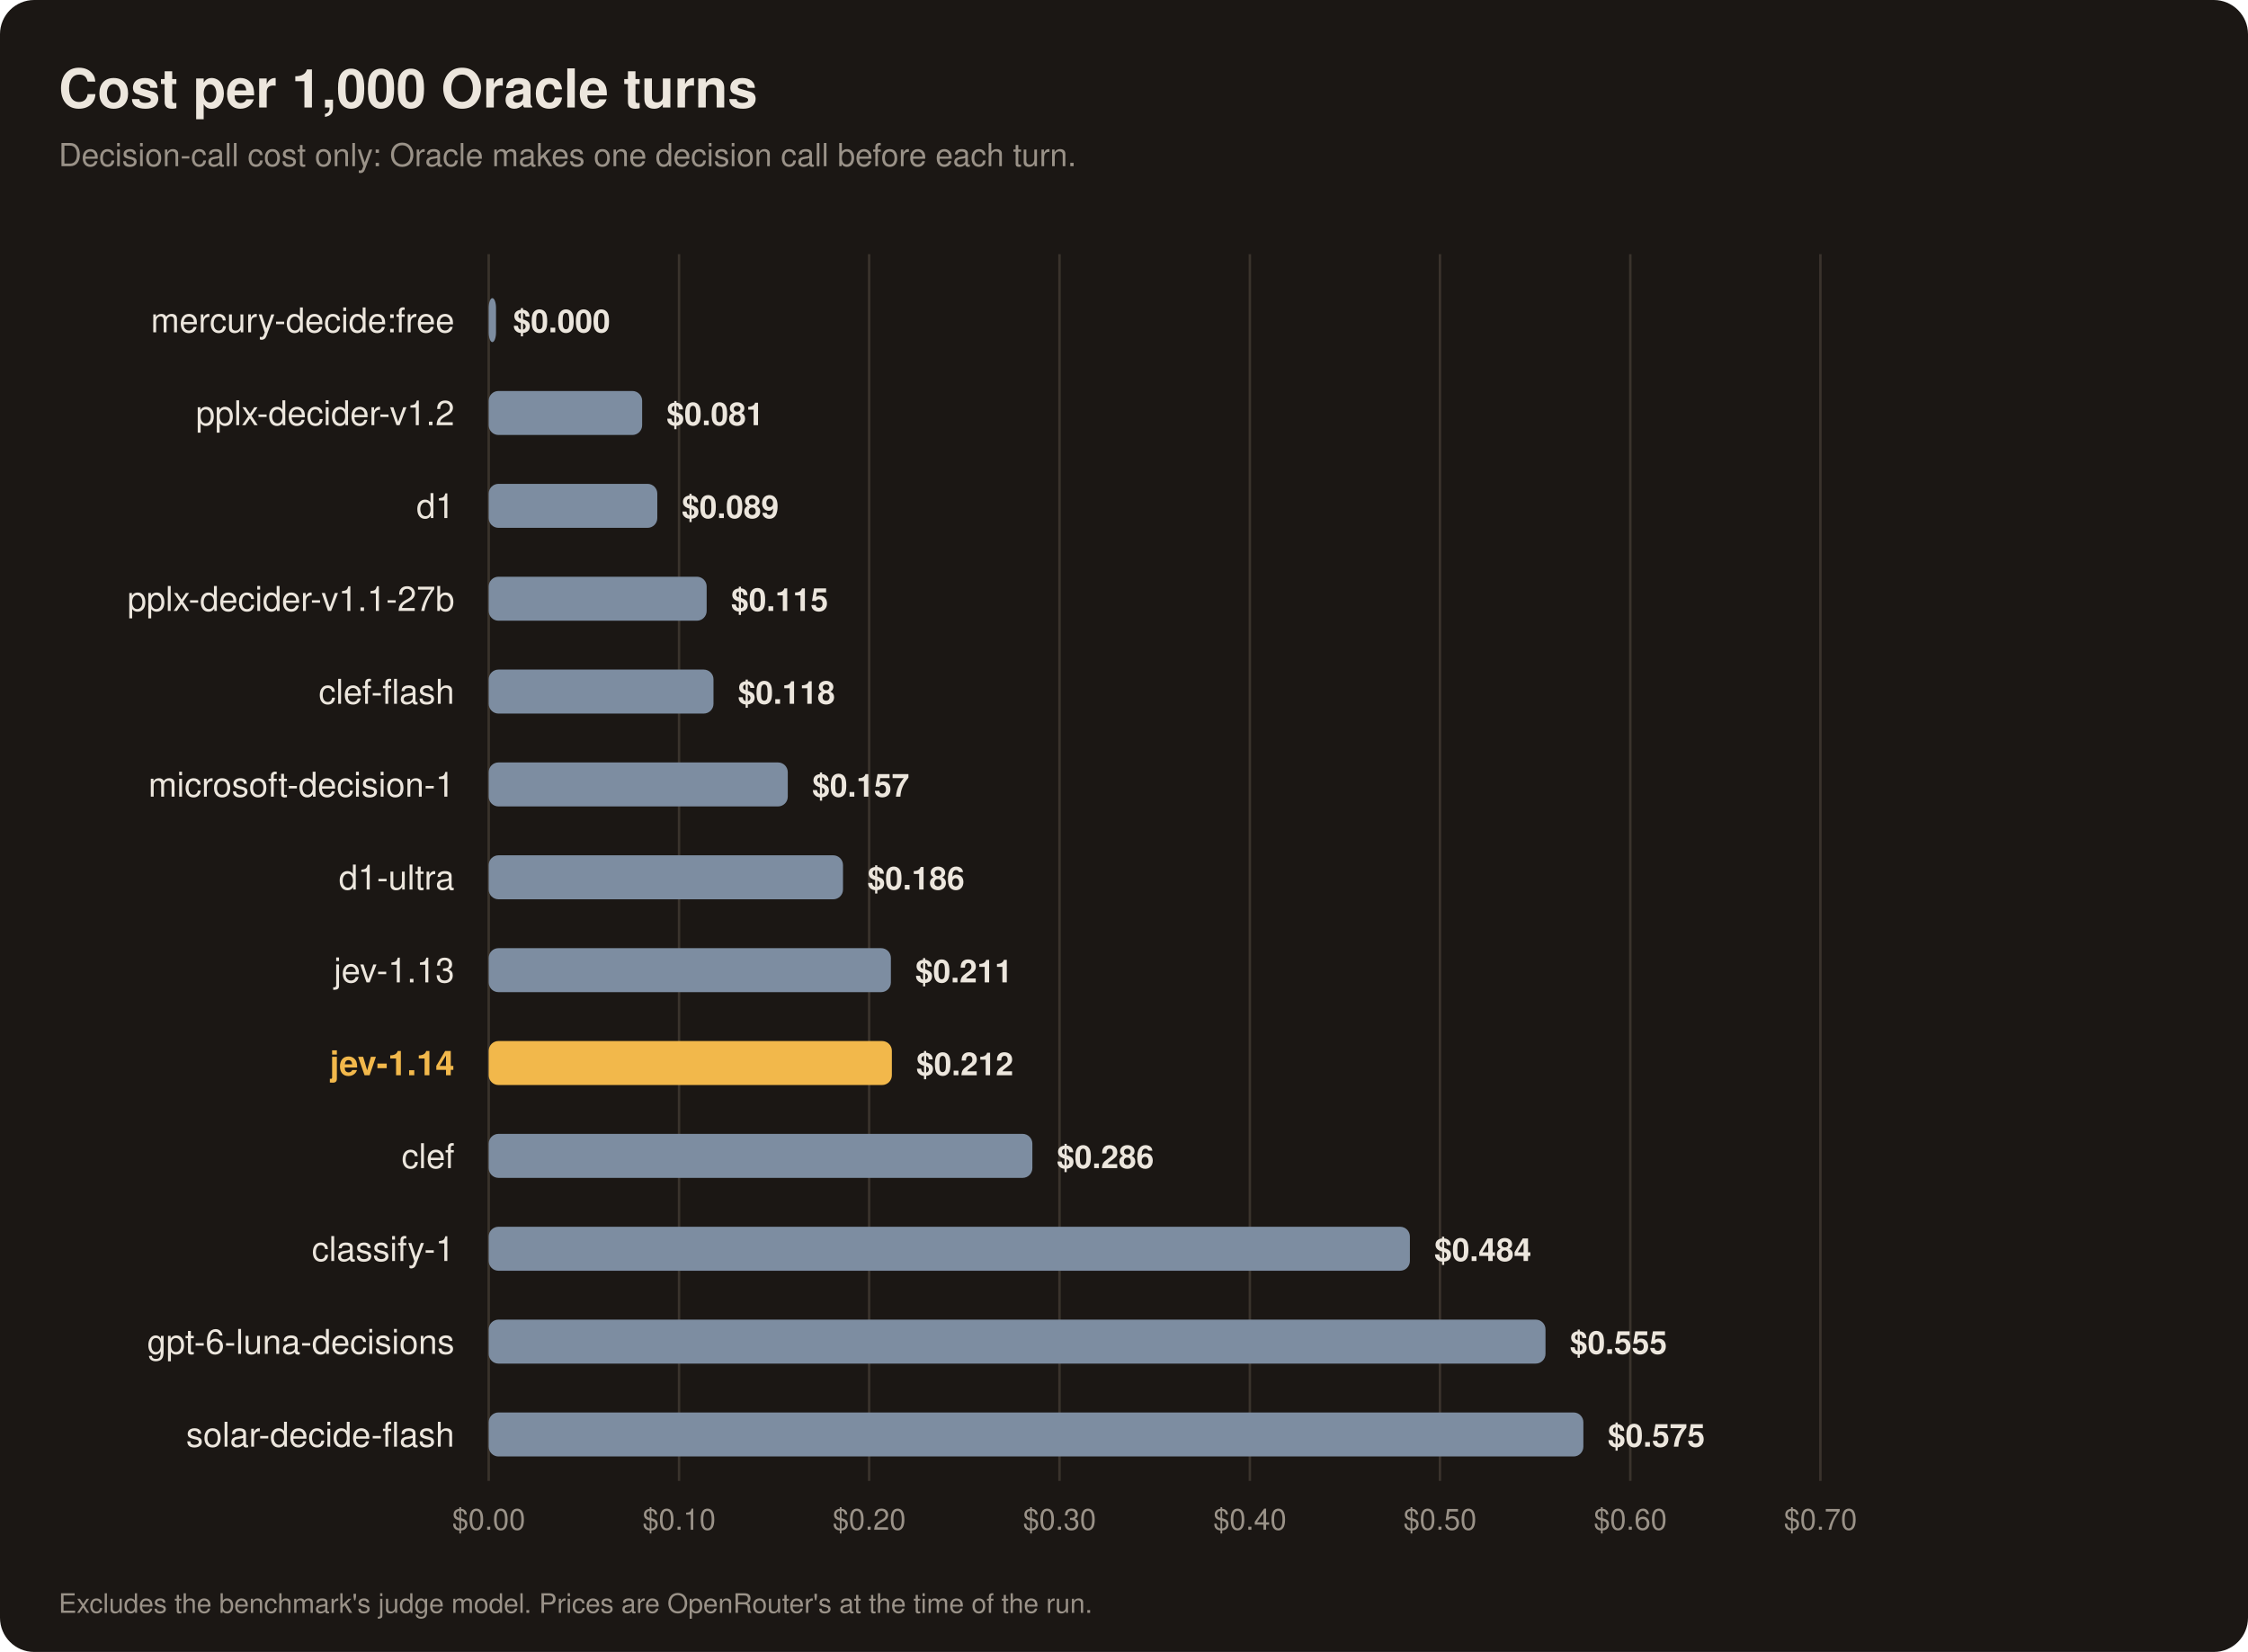
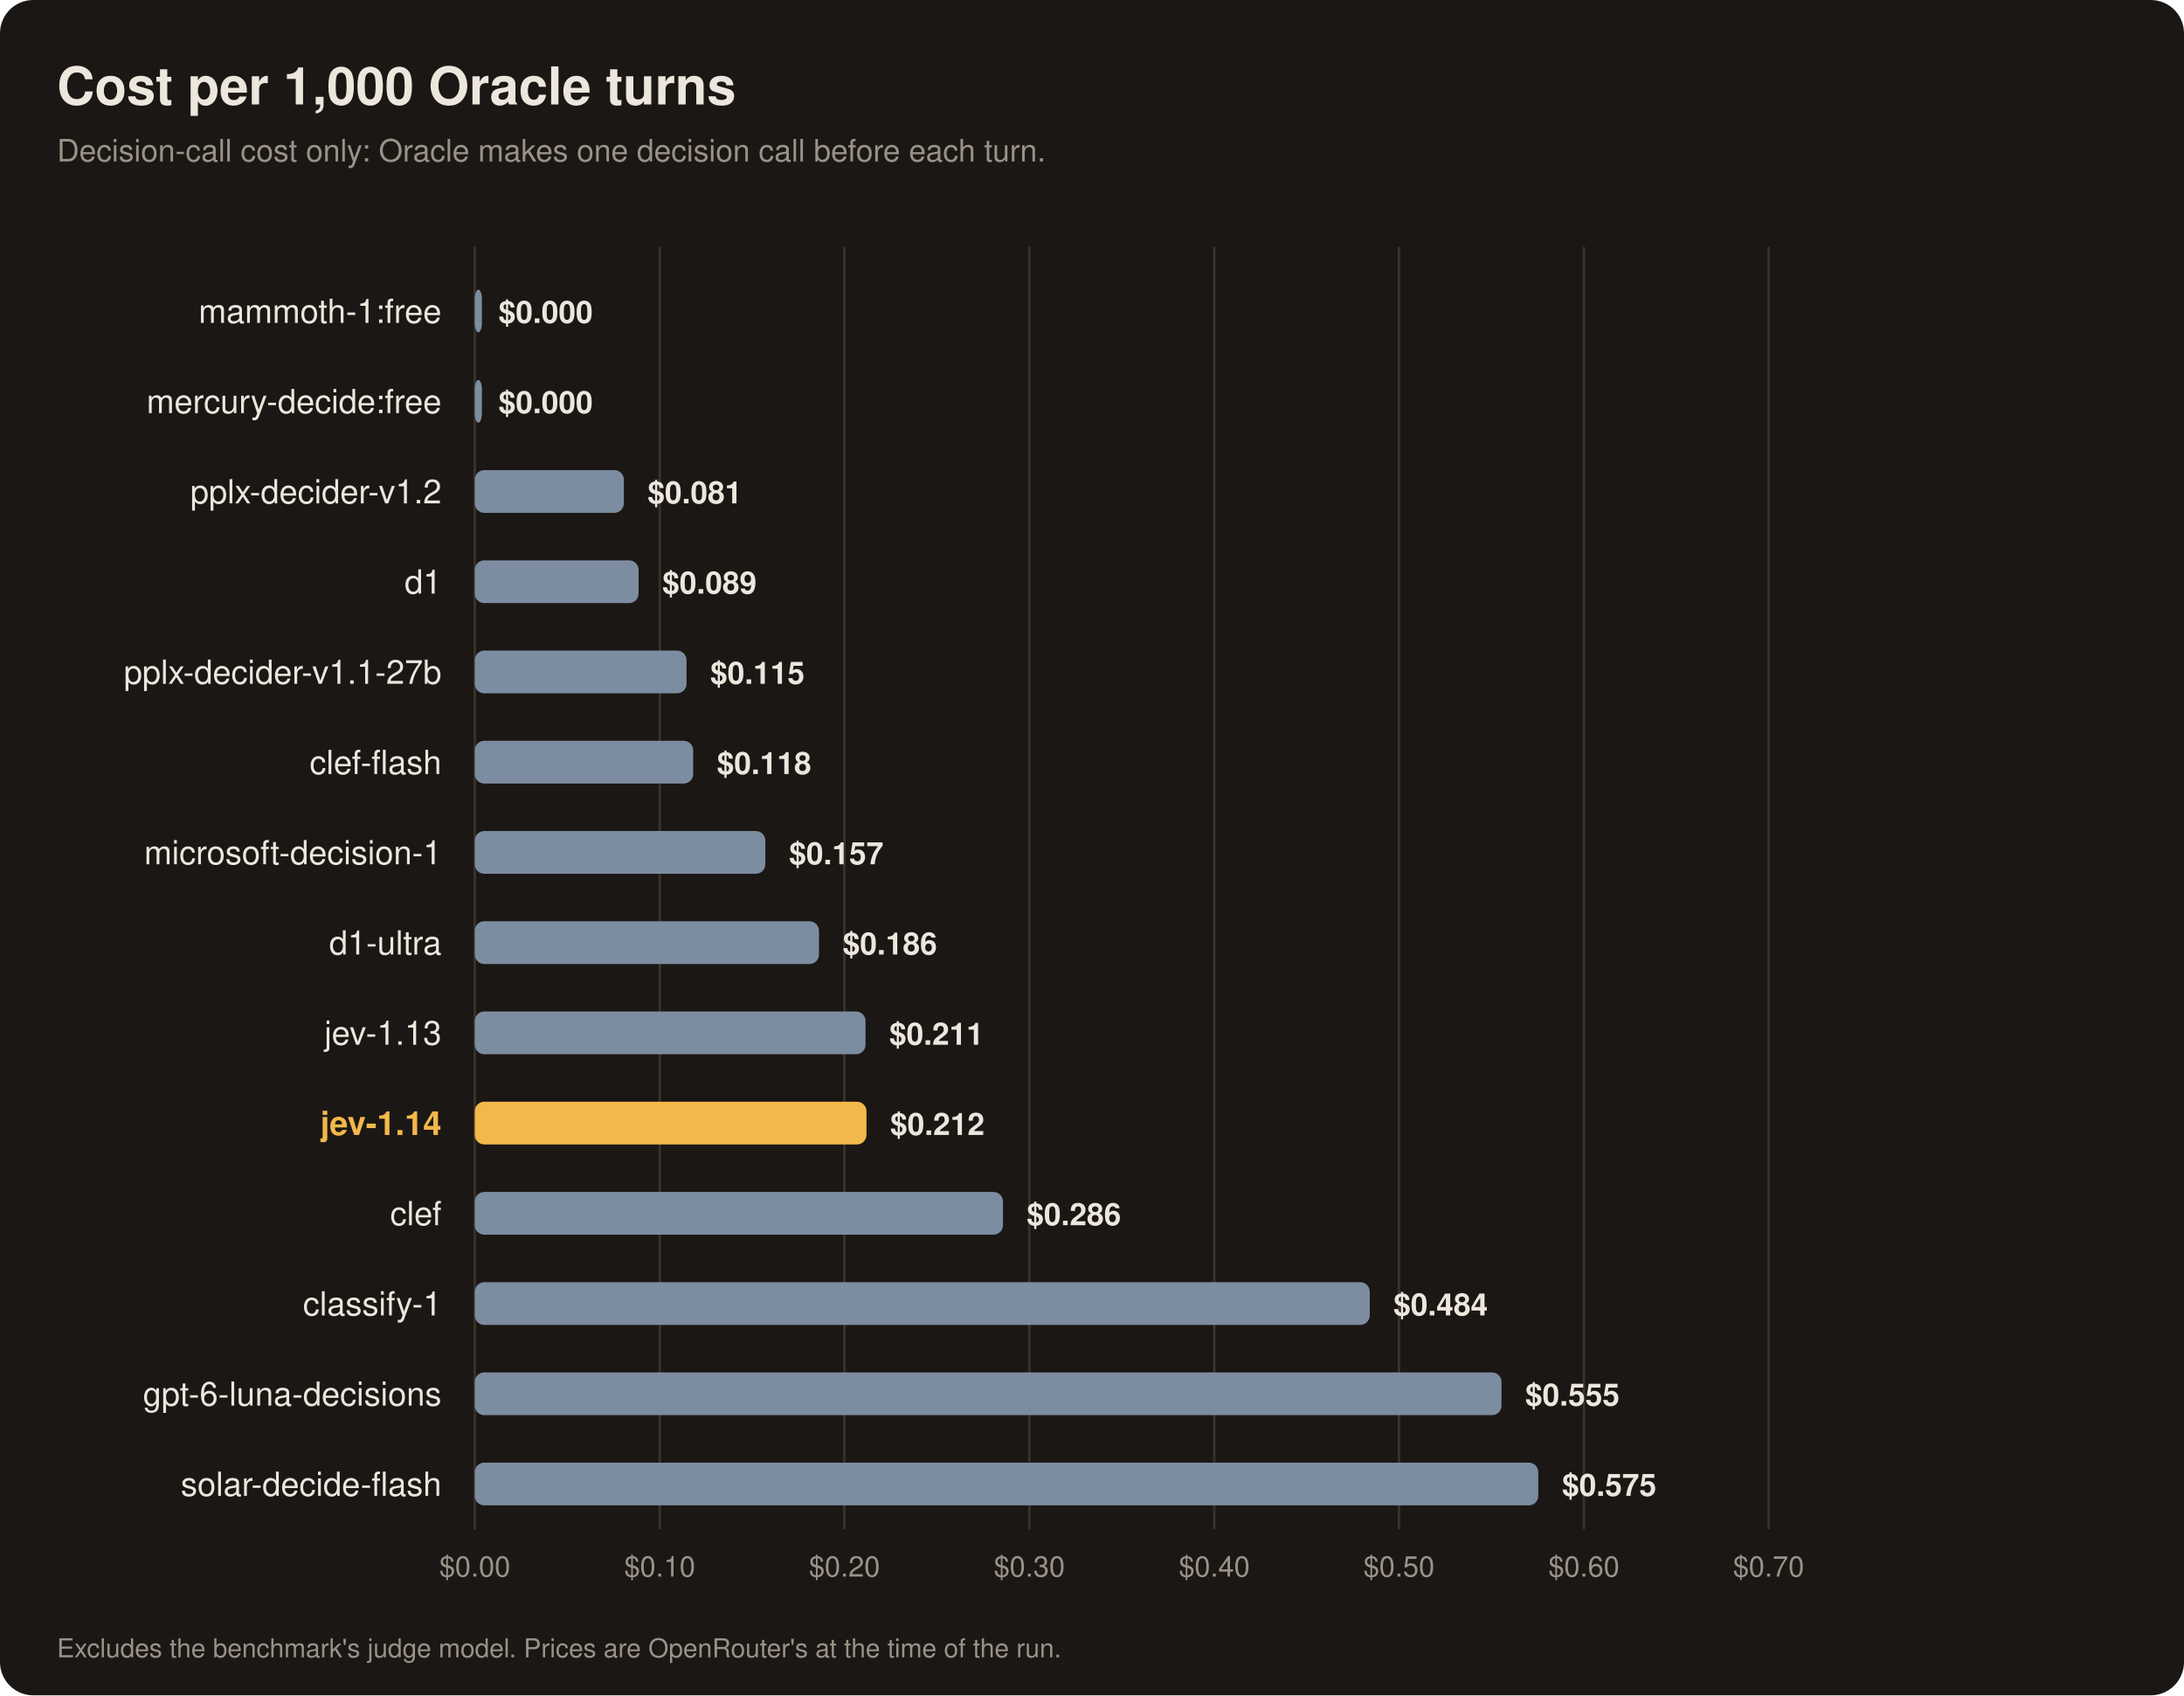
- <svg xmlns="http://www.w3.org/2000/svg" viewBox="0 0 920 676" width="920" role="img" aria-label="Cost per 1,000 Oracle turns" font-family="-apple-system,BlinkMacSystemFont,'Segoe UI',Helvetica,Arial,sans-serif">
-   <rect width="920" height="676" rx="14" fill="#1b1714" />
+ <svg xmlns="http://www.w3.org/2000/svg" viewBox="0 0 920 714" width="920" role="img" aria-label="Cost per 1,000 Oracle turns" font-family="-apple-system,BlinkMacSystemFont,'Segoe UI',Helvetica,Arial,sans-serif">
+   <rect width="920" height="714" rx="14" fill="#1b1714" />
  <text x="24.0" y="44.0" font-size="22" font-weight="700" fill="#ece6dd" text-anchor="start">Cost per 1,000 Oracle turns</text>
  <text x="24.0" y="68.0" font-size="13" font-weight="400" fill="#9a9288" text-anchor="start">Decision-call cost only: Oracle makes one decision call before each turn.</text>
-   <line x1="200.0" y1="104.0" x2="200.0" y2="606.0" stroke="#3a332c" stroke-width="1.0" />
-   <text x="200.0" y="626.0" font-size="12" font-weight="400" fill="#9a9288" text-anchor="middle">$0.00</text>
-   <line x1="277.9" y1="104.0" x2="277.9" y2="606.0" stroke="#3a332c" stroke-width="1.0" />
-   <text x="277.9" y="626.0" font-size="12" font-weight="400" fill="#9a9288" text-anchor="middle">$0.10</text>
-   <line x1="355.7" y1="104.0" x2="355.7" y2="606.0" stroke="#3a332c" stroke-width="1.0" />
-   <text x="355.7" y="626.0" font-size="12" font-weight="400" fill="#9a9288" text-anchor="middle">$0.20</text>
-   <line x1="433.6" y1="104.0" x2="433.6" y2="606.0" stroke="#3a332c" stroke-width="1.0" />
-   <text x="433.6" y="626.0" font-size="12" font-weight="400" fill="#9a9288" text-anchor="middle">$0.30</text>
-   <line x1="511.5" y1="104.0" x2="511.5" y2="606.0" stroke="#3a332c" stroke-width="1.0" />
-   <text x="511.5" y="626.0" font-size="12" font-weight="400" fill="#9a9288" text-anchor="middle">$0.40</text>
-   <line x1="589.3" y1="104.0" x2="589.3" y2="606.0" stroke="#3a332c" stroke-width="1.0" />
-   <text x="589.3" y="626.0" font-size="12" font-weight="400" fill="#9a9288" text-anchor="middle">$0.50</text>
-   <line x1="667.2" y1="104.0" x2="667.2" y2="606.0" stroke="#3a332c" stroke-width="1.0" />
-   <text x="667.2" y="626.0" font-size="12" font-weight="400" fill="#9a9288" text-anchor="middle">$0.60</text>
-   <line x1="745.0" y1="104.0" x2="745.0" y2="606.0" stroke="#3a332c" stroke-width="1.0" />
-   <text x="745.0" y="626.0" font-size="12" font-weight="400" fill="#9a9288" text-anchor="middle">$0.70</text>
-   <text x="186.0" y="136.0" font-size="14" font-weight="500" fill="#ece6dd" text-anchor="end">mercury-decide:free</text>
+   <line x1="200.0" y1="104.0" x2="200.0" y2="644.0" stroke="#3a332c" stroke-width="1.0" />
+   <text x="200.0" y="664.0" font-size="12" font-weight="400" fill="#9a9288" text-anchor="middle">$0.00</text>
+   <line x1="277.9" y1="104.0" x2="277.9" y2="644.0" stroke="#3a332c" stroke-width="1.0" />
+   <text x="277.9" y="664.0" font-size="12" font-weight="400" fill="#9a9288" text-anchor="middle">$0.10</text>
+   <line x1="355.7" y1="104.0" x2="355.7" y2="644.0" stroke="#3a332c" stroke-width="1.0" />
+   <text x="355.7" y="664.0" font-size="12" font-weight="400" fill="#9a9288" text-anchor="middle">$0.20</text>
+   <line x1="433.6" y1="104.0" x2="433.6" y2="644.0" stroke="#3a332c" stroke-width="1.0" />
+   <text x="433.6" y="664.0" font-size="12" font-weight="400" fill="#9a9288" text-anchor="middle">$0.30</text>
+   <line x1="511.5" y1="104.0" x2="511.5" y2="644.0" stroke="#3a332c" stroke-width="1.0" />
+   <text x="511.5" y="664.0" font-size="12" font-weight="400" fill="#9a9288" text-anchor="middle">$0.40</text>
+   <line x1="589.3" y1="104.0" x2="589.3" y2="644.0" stroke="#3a332c" stroke-width="1.0" />
+   <text x="589.3" y="664.0" font-size="12" font-weight="400" fill="#9a9288" text-anchor="middle">$0.50</text>
+   <line x1="667.2" y1="104.0" x2="667.2" y2="644.0" stroke="#3a332c" stroke-width="1.0" />
+   <text x="667.2" y="664.0" font-size="12" font-weight="400" fill="#9a9288" text-anchor="middle">$0.60</text>
+   <line x1="745.0" y1="104.0" x2="745.0" y2="644.0" stroke="#3a332c" stroke-width="1.0" />
+   <text x="745.0" y="664.0" font-size="12" font-weight="400" fill="#9a9288" text-anchor="middle">$0.70</text>
+   <text x="186.0" y="136.0" font-size="14" font-weight="500" fill="#ece6dd" text-anchor="end">mammoth-1:free</text>
  <rect x="200.0" y="122.0" width="3.0" height="18.0" rx="4.0" fill="#7d8da1" />
  <text x="210.0" y="136.0" font-size="13" font-weight="600" fill="#ece6dd" text-anchor="start">$0.000</text>
-   <text x="186.0" y="174.0" font-size="14" font-weight="500" fill="#ece6dd" text-anchor="end">pplx-decider-v1.2</text>
-   <rect x="200.0" y="160.0" width="62.8" height="18.0" rx="4.0" fill="#7d8da1" />
-   <text x="272.8" y="174.0" font-size="13" font-weight="600" fill="#ece6dd" text-anchor="start">$0.081</text>
-   <text x="186.0" y="212.0" font-size="14" font-weight="500" fill="#ece6dd" text-anchor="end">d1</text>
-   <rect x="200.0" y="198.0" width="69.0" height="18.0" rx="4.0" fill="#7d8da1" />
-   <text x="279.0" y="212.0" font-size="13" font-weight="600" fill="#ece6dd" text-anchor="start">$0.089</text>
-   <text x="186.0" y="250.0" font-size="14" font-weight="500" fill="#ece6dd" text-anchor="end">pplx-decider-v1.1-27b</text>
-   <rect x="200.0" y="236.0" width="89.2" height="18.0" rx="4.0" fill="#7d8da1" />
-   <text x="299.2" y="250.0" font-size="13" font-weight="600" fill="#ece6dd" text-anchor="start">$0.115</text>
-   <text x="186.0" y="288.0" font-size="14" font-weight="500" fill="#ece6dd" text-anchor="end">clef-flash</text>
-   <rect x="200.0" y="274.0" width="92.0" height="18.0" rx="4.0" fill="#7d8da1" />
-   <text x="302.0" y="288.0" font-size="13" font-weight="600" fill="#ece6dd" text-anchor="start">$0.118</text>
-   <text x="186.0" y="326.0" font-size="14" font-weight="500" fill="#ece6dd" text-anchor="end">microsoft-decision-1</text>
-   <rect x="200.0" y="312.0" width="122.4" height="18.0" rx="4.0" fill="#7d8da1" />
-   <text x="332.4" y="326.0" font-size="13" font-weight="600" fill="#ece6dd" text-anchor="start">$0.157</text>
-   <text x="186.0" y="364.0" font-size="14" font-weight="500" fill="#ece6dd" text-anchor="end">d1-ultra</text>
-   <rect x="200.0" y="350.0" width="145.0" height="18.0" rx="4.0" fill="#7d8da1" />
-   <text x="355.0" y="364.0" font-size="13" font-weight="600" fill="#ece6dd" text-anchor="start">$0.186</text>
-   <text x="186.0" y="402.0" font-size="14" font-weight="500" fill="#ece6dd" text-anchor="end">jev-1.13</text>
-   <rect x="200.0" y="388.0" width="164.6" height="18.0" rx="4.0" fill="#7d8da1" />
-   <text x="374.6" y="402.0" font-size="13" font-weight="600" fill="#ece6dd" text-anchor="start">$0.211</text>
-   <text x="186.0" y="440.0" font-size="14" font-weight="700" fill="#f2b84b" text-anchor="end">jev-1.14</text>
-   <rect x="200.0" y="426.0" width="165.0" height="18.0" rx="4.0" fill="#f2b84b" />
-   <text x="375.0" y="440.0" font-size="13" font-weight="600" fill="#ece6dd" text-anchor="start">$0.212</text>
-   <text x="186.0" y="478.0" font-size="14" font-weight="500" fill="#ece6dd" text-anchor="end">clef</text>
-   <rect x="200.0" y="464.0" width="222.5" height="18.0" rx="4.0" fill="#7d8da1" />
-   <text x="432.5" y="478.0" font-size="13" font-weight="600" fill="#ece6dd" text-anchor="start">$0.286</text>
-   <text x="186.0" y="516.0" font-size="14" font-weight="500" fill="#ece6dd" text-anchor="end">classify-1</text>
-   <rect x="200.0" y="502.0" width="377.0" height="18.0" rx="4.0" fill="#7d8da1" />
-   <text x="587.0" y="516.0" font-size="13" font-weight="600" fill="#ece6dd" text-anchor="start">$0.484</text>
-   <text x="186.0" y="554.0" font-size="14" font-weight="500" fill="#ece6dd" text-anchor="end">gpt-6-luna-decisions</text>
-   <rect x="200.0" y="540.0" width="432.5" height="18.0" rx="4.0" fill="#7d8da1" />
-   <text x="642.5" y="554.0" font-size="13" font-weight="600" fill="#ece6dd" text-anchor="start">$0.555</text>
-   <text x="186.0" y="592.0" font-size="14" font-weight="500" fill="#ece6dd" text-anchor="end">solar-decide-flash</text>
-   <rect x="200.0" y="578.0" width="448.0" height="18.0" rx="4.0" fill="#7d8da1" />
-   <text x="658.0" y="592.0" font-size="13" font-weight="600" fill="#ece6dd" text-anchor="start">$0.575</text>
-   <text x="24.0" y="660.0" font-size="11" font-weight="400" fill="#9a9288" text-anchor="start">Excludes the benchmark's judge model. Prices are OpenRouter's at the time of the run.</text>
+   <text x="186.0" y="174.0" font-size="14" font-weight="500" fill="#ece6dd" text-anchor="end">mercury-decide:free</text>
+   <rect x="200.0" y="160.0" width="3.0" height="18.0" rx="4.0" fill="#7d8da1" />
+   <text x="210.0" y="174.0" font-size="13" font-weight="600" fill="#ece6dd" text-anchor="start">$0.000</text>
+   <text x="186.0" y="212.0" font-size="14" font-weight="500" fill="#ece6dd" text-anchor="end">pplx-decider-v1.2</text>
+   <rect x="200.0" y="198.0" width="62.8" height="18.0" rx="4.0" fill="#7d8da1" />
+   <text x="272.8" y="212.0" font-size="13" font-weight="600" fill="#ece6dd" text-anchor="start">$0.081</text>
+   <text x="186.0" y="250.0" font-size="14" font-weight="500" fill="#ece6dd" text-anchor="end">d1</text>
+   <rect x="200.0" y="236.0" width="69.0" height="18.0" rx="4.0" fill="#7d8da1" />
+   <text x="279.0" y="250.0" font-size="13" font-weight="600" fill="#ece6dd" text-anchor="start">$0.089</text>
+   <text x="186.0" y="288.0" font-size="14" font-weight="500" fill="#ece6dd" text-anchor="end">pplx-decider-v1.1-27b</text>
+   <rect x="200.0" y="274.0" width="89.2" height="18.0" rx="4.0" fill="#7d8da1" />
+   <text x="299.2" y="288.0" font-size="13" font-weight="600" fill="#ece6dd" text-anchor="start">$0.115</text>
+   <text x="186.0" y="326.0" font-size="14" font-weight="500" fill="#ece6dd" text-anchor="end">clef-flash</text>
+   <rect x="200.0" y="312.0" width="92.0" height="18.0" rx="4.0" fill="#7d8da1" />
+   <text x="302.0" y="326.0" font-size="13" font-weight="600" fill="#ece6dd" text-anchor="start">$0.118</text>
+   <text x="186.0" y="364.0" font-size="14" font-weight="500" fill="#ece6dd" text-anchor="end">microsoft-decision-1</text>
+   <rect x="200.0" y="350.0" width="122.4" height="18.0" rx="4.0" fill="#7d8da1" />
+   <text x="332.4" y="364.0" font-size="13" font-weight="600" fill="#ece6dd" text-anchor="start">$0.157</text>
+   <text x="186.0" y="402.0" font-size="14" font-weight="500" fill="#ece6dd" text-anchor="end">d1-ultra</text>
+   <rect x="200.0" y="388.0" width="145.0" height="18.0" rx="4.0" fill="#7d8da1" />
+   <text x="355.0" y="402.0" font-size="13" font-weight="600" fill="#ece6dd" text-anchor="start">$0.186</text>
+   <text x="186.0" y="440.0" font-size="14" font-weight="500" fill="#ece6dd" text-anchor="end">jev-1.13</text>
+   <rect x="200.0" y="426.0" width="164.6" height="18.0" rx="4.0" fill="#7d8da1" />
+   <text x="374.6" y="440.0" font-size="13" font-weight="600" fill="#ece6dd" text-anchor="start">$0.211</text>
+   <text x="186.0" y="478.0" font-size="14" font-weight="700" fill="#f2b84b" text-anchor="end">jev-1.14</text>
+   <rect x="200.0" y="464.0" width="165.0" height="18.0" rx="4.0" fill="#f2b84b" />
+   <text x="375.0" y="478.0" font-size="13" font-weight="600" fill="#ece6dd" text-anchor="start">$0.212</text>
+   <text x="186.0" y="516.0" font-size="14" font-weight="500" fill="#ece6dd" text-anchor="end">clef</text>
+   <rect x="200.0" y="502.0" width="222.5" height="18.0" rx="4.0" fill="#7d8da1" />
+   <text x="432.5" y="516.0" font-size="13" font-weight="600" fill="#ece6dd" text-anchor="start">$0.286</text>
+   <text x="186.0" y="554.0" font-size="14" font-weight="500" fill="#ece6dd" text-anchor="end">classify-1</text>
+   <rect x="200.0" y="540.0" width="377.0" height="18.0" rx="4.0" fill="#7d8da1" />
+   <text x="587.0" y="554.0" font-size="13" font-weight="600" fill="#ece6dd" text-anchor="start">$0.484</text>
+   <text x="186.0" y="592.0" font-size="14" font-weight="500" fill="#ece6dd" text-anchor="end">gpt-6-luna-decisions</text>
+   <rect x="200.0" y="578.0" width="432.5" height="18.0" rx="4.0" fill="#7d8da1" />
+   <text x="642.5" y="592.0" font-size="13" font-weight="600" fill="#ece6dd" text-anchor="start">$0.555</text>
+   <text x="186.0" y="630.0" font-size="14" font-weight="500" fill="#ece6dd" text-anchor="end">solar-decide-flash</text>
+   <rect x="200.0" y="616.0" width="448.0" height="18.0" rx="4.0" fill="#7d8da1" />
+   <text x="658.0" y="630.0" font-size="13" font-weight="600" fill="#ece6dd" text-anchor="start">$0.575</text>
+   <text x="24.0" y="698.0" font-size="11" font-weight="400" fill="#9a9288" text-anchor="start">Excludes the benchmark's judge model. Prices are OpenRouter's at the time of the run.</text>
</svg>
